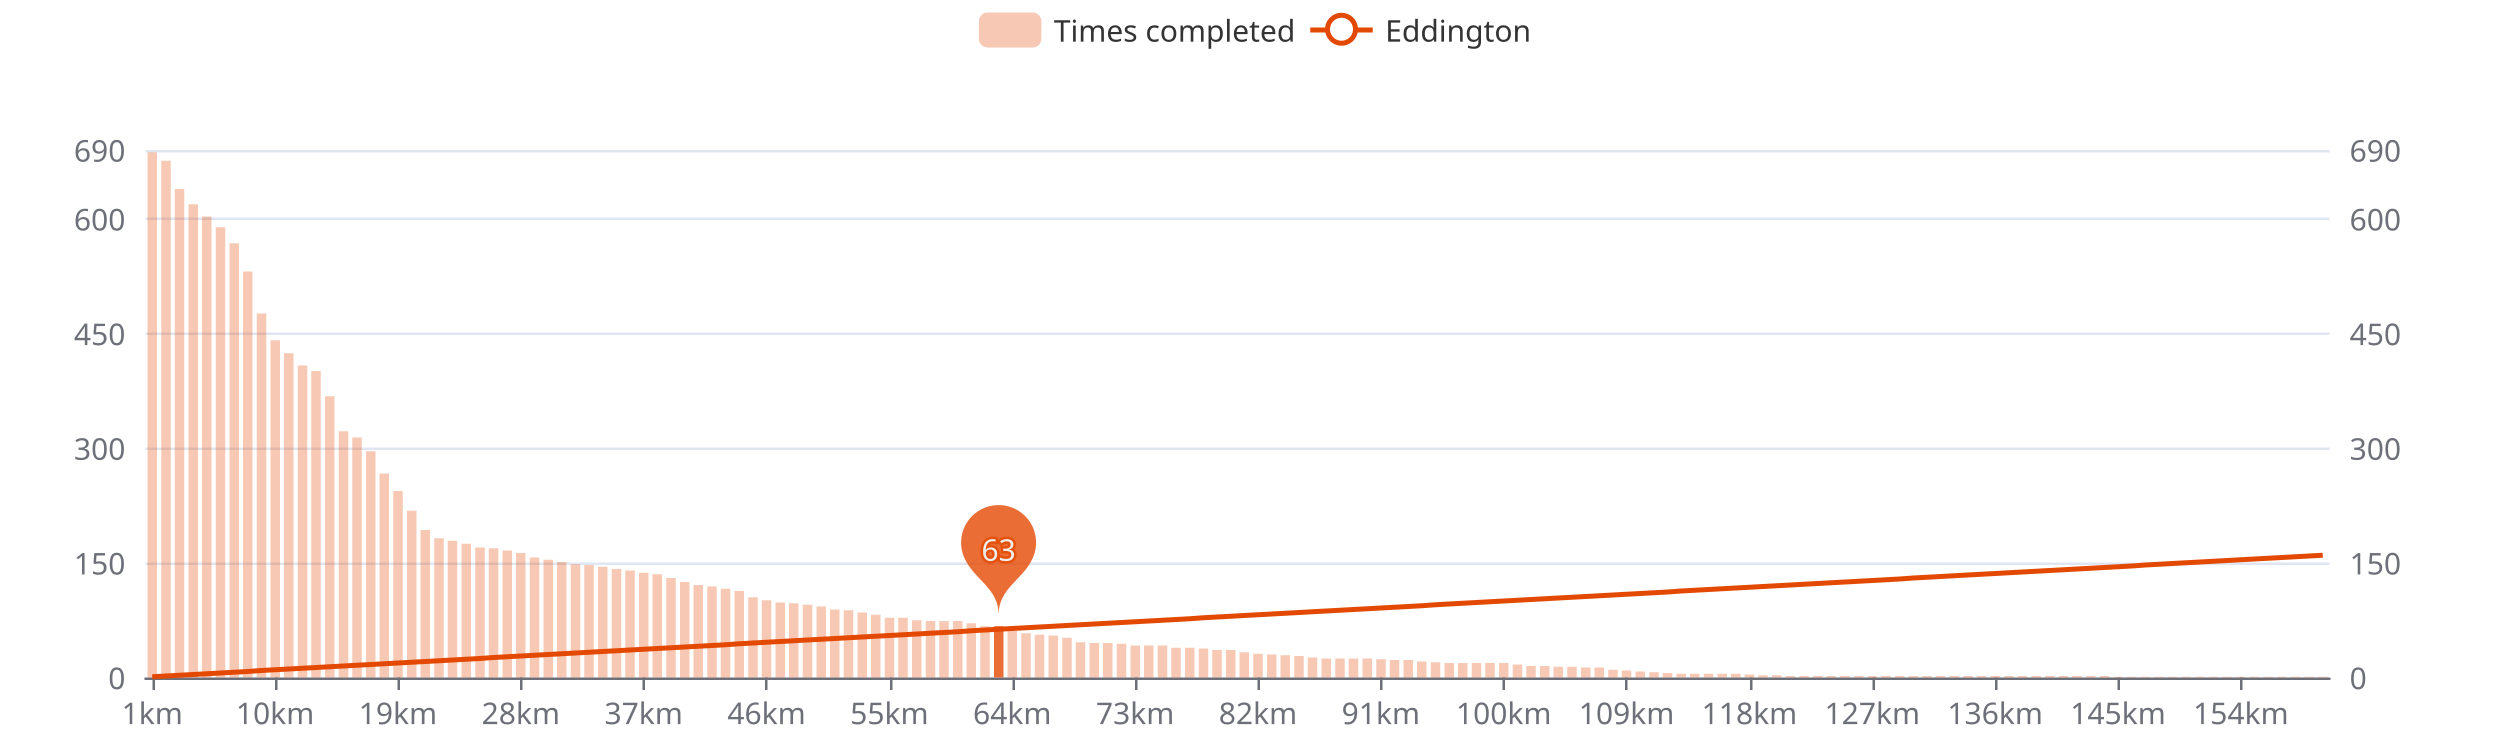
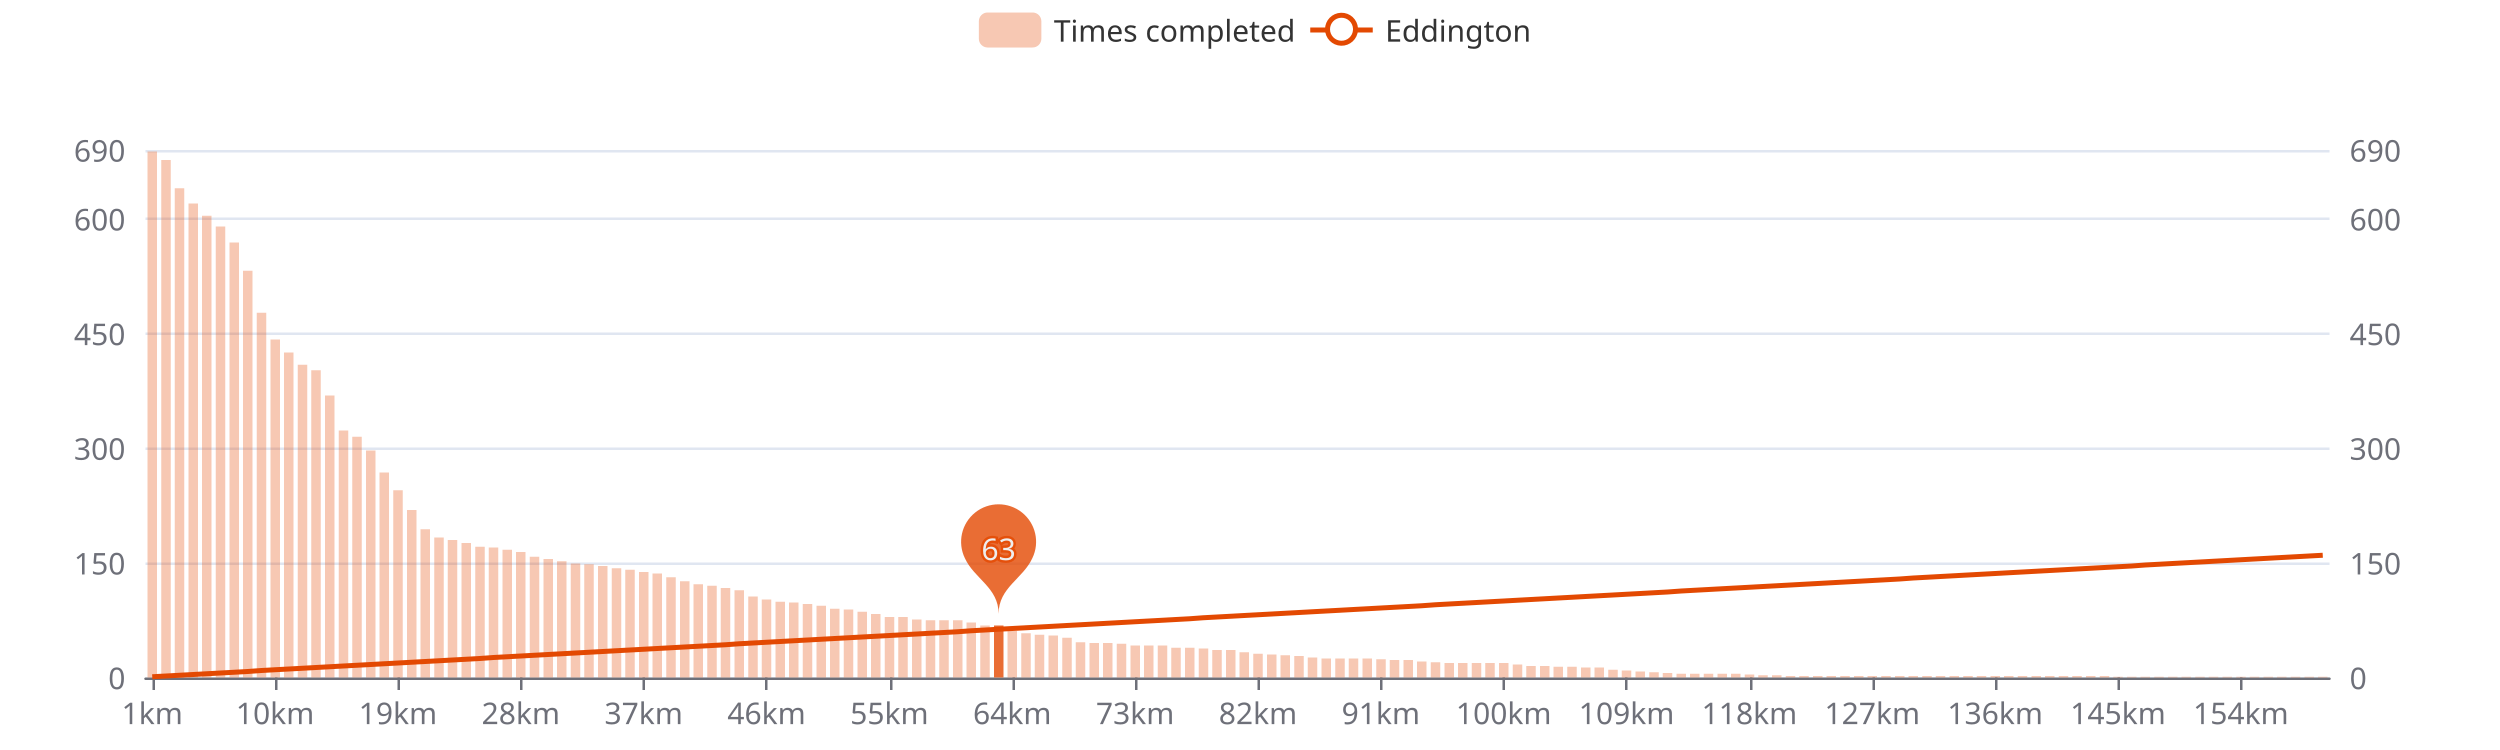
<svg xmlns="http://www.w3.org/2000/svg" width="1000" height="300" version="1.1" baseProfile="full" viewBox="0 0 1000 300">
  <rect width="1000" height="300" x="0" y="0" id="0" fill="#ffffff" />
  <path d="M58.2 271.5L931.8 271.5" fill="none" stroke="#E0E6F1" />
  <path d="M58.2 225.5L931.8 225.5" fill="none" stroke="#E0E6F1" />
  <path d="M58.2 179.5L931.8 179.5" fill="none" stroke="#E0E6F1" />
  <path d="M58.2 133.5L931.8 133.5" fill="none" stroke="#E0E6F1" />
  <path d="M58.2 87.5L931.8 87.5" fill="none" stroke="#E0E6F1" />
  <path d="M58.2 60.5L931.8 60.5" fill="none" stroke="#E0E6F1" />
  <path d="M58.2 271.5L931.8 271.5" fill="none" stroke="#6E7079" stroke-linecap="round" />
  <path d="M61.5 271L61.5 276" fill="none" stroke="#6E7079" />
  <path d="M110.5 271L110.5 276" fill="none" stroke="#6E7079" />
  <path d="M159.5 271L159.5 276" fill="none" stroke="#6E7079" />
  <path d="M208.5 271L208.5 276" fill="none" stroke="#6E7079" />
  <path d="M257.5 271L257.5 276" fill="none" stroke="#6E7079" />
  <path d="M306.5 271L306.5 276" fill="none" stroke="#6E7079" />
  <path d="M356.5 271L356.5 276" fill="none" stroke="#6E7079" />
  <path d="M405.5 271L405.5 276" fill="none" stroke="#6E7079" />
  <path d="M454.5 271L454.5 276" fill="none" stroke="#6E7079" />
  <path d="M503.5 271L503.5 276" fill="none" stroke="#6E7079" />
  <path d="M552.5 271L552.5 276" fill="none" stroke="#6E7079" />
  <path d="M601.5 271L601.5 276" fill="none" stroke="#6E7079" />
  <path d="M650.5 271L650.5 276" fill="none" stroke="#6E7079" />
  <path d="M700.5 271L700.5 276" fill="none" stroke="#6E7079" />
  <path d="M749.5 271L749.5 276" fill="none" stroke="#6E7079" />
  <path d="M798.5 271L798.5 276" fill="none" stroke="#6E7079" />
  <path d="M847.5 271L847.5 276" fill="none" stroke="#6E7079" />
  <path d="M896.5 271L896.5 276" fill="none" stroke="#6E7079" />
  <text dominant-baseline="central" text-anchor="end" style="font-size:12px;font-family:sans-serif;" transform="translate(50.16 271)" fill="#6E7079">0</text>
  <text dominant-baseline="central" text-anchor="end" style="font-size:12px;font-family:sans-serif;" transform="translate(50.16 225.1304)" fill="#6E7079">150</text>
  <text dominant-baseline="central" text-anchor="end" style="font-size:12px;font-family:sans-serif;" transform="translate(50.16 179.2609)" fill="#6E7079">300</text>
  <text dominant-baseline="central" text-anchor="end" style="font-size:12px;font-family:sans-serif;" transform="translate(50.16 133.3913)" fill="#6E7079">450</text>
  <text dominant-baseline="central" text-anchor="end" style="font-size:12px;font-family:sans-serif;" transform="translate(50.16 87.5217)" fill="#6E7079">600</text>
  <text dominant-baseline="central" text-anchor="end" style="font-size:12px;font-family:sans-serif;" transform="translate(50.16 60)" fill="#6E7079">690</text>
  <text dominant-baseline="central" text-anchor="start" style="font-size:12px;font-family:sans-serif;" transform="translate(939.84 271)" fill="#6E7079">0</text>
  <text dominant-baseline="central" text-anchor="start" style="font-size:12px;font-family:sans-serif;" transform="translate(939.84 225.1304)" fill="#6E7079">150</text>
  <text dominant-baseline="central" text-anchor="start" style="font-size:12px;font-family:sans-serif;" transform="translate(939.84 179.2609)" fill="#6E7079">300</text>
  <text dominant-baseline="central" text-anchor="start" style="font-size:12px;font-family:sans-serif;" transform="translate(939.84 133.3913)" fill="#6E7079">450</text>
  <text dominant-baseline="central" text-anchor="start" style="font-size:12px;font-family:sans-serif;" transform="translate(939.84 87.5217)" fill="#6E7079">600</text>
  <text dominant-baseline="central" text-anchor="start" style="font-size:12px;font-family:sans-serif;" transform="translate(939.84 60)" fill="#6E7079">690</text>
  <text dominant-baseline="central" text-anchor="middle" style="font-size:12px;font-family:sans-serif;" y="6" transform="translate(60.8903 279)" fill="#6E7079">1km</text>
  <text dominant-baseline="central" text-anchor="middle" style="font-size:12px;font-family:sans-serif;" y="6" transform="translate(110.0348 279)" fill="#6E7079">10km</text>
  <text dominant-baseline="central" text-anchor="middle" style="font-size:12px;font-family:sans-serif;" y="6" transform="translate(159.1793 279)" fill="#6E7079">19km</text>
  <text dominant-baseline="central" text-anchor="middle" style="font-size:12px;font-family:sans-serif;" y="6" transform="translate(208.3238 279)" fill="#6E7079">28km</text>
  <text dominant-baseline="central" text-anchor="middle" style="font-size:12px;font-family:sans-serif;" y="6" transform="translate(257.4683 279)" fill="#6E7079">37km</text>
  <text dominant-baseline="central" text-anchor="middle" style="font-size:12px;font-family:sans-serif;" y="6" transform="translate(306.6128 279)" fill="#6E7079">46km</text>
  <text dominant-baseline="central" text-anchor="middle" style="font-size:12px;font-family:sans-serif;" y="6" transform="translate(355.7573 279)" fill="#6E7079">55km</text>
  <text dominant-baseline="central" text-anchor="middle" style="font-size:12px;font-family:sans-serif;" y="6" transform="translate(404.9018 279)" fill="#6E7079">64km</text>
  <text dominant-baseline="central" text-anchor="middle" style="font-size:12px;font-family:sans-serif;" y="6" transform="translate(454.0463 279)" fill="#6E7079">73km</text>
  <text dominant-baseline="central" text-anchor="middle" style="font-size:12px;font-family:sans-serif;" y="6" transform="translate(503.1908 279)" fill="#6E7079">82km</text>
  <text dominant-baseline="central" text-anchor="middle" style="font-size:12px;font-family:sans-serif;" y="6" transform="translate(552.3353 279)" fill="#6E7079">91km</text>
  <text dominant-baseline="central" text-anchor="middle" style="font-size:12px;font-family:sans-serif;" y="6" transform="translate(601.4798 279)" fill="#6E7079">100km</text>
  <text dominant-baseline="central" text-anchor="middle" style="font-size:12px;font-family:sans-serif;" y="6" transform="translate(650.6243 279)" fill="#6E7079">109km</text>
  <text dominant-baseline="central" text-anchor="middle" style="font-size:12px;font-family:sans-serif;" y="6" transform="translate(699.7688 279)" fill="#6E7079">118km</text>
  <text dominant-baseline="central" text-anchor="middle" style="font-size:12px;font-family:sans-serif;" y="6" transform="translate(748.9133 279)" fill="#6E7079">127km</text>
  <text dominant-baseline="central" text-anchor="middle" style="font-size:12px;font-family:sans-serif;" y="6" transform="translate(798.0578 279)" fill="#6E7079">136km</text>
  <text dominant-baseline="central" text-anchor="middle" style="font-size:12px;font-family:sans-serif;" y="6" transform="translate(847.2023 279)" fill="#6E7079">145km</text>
  <text dominant-baseline="central" text-anchor="middle" style="font-size:12px;font-family:sans-serif;" y="6" transform="translate(896.3468 279)" fill="#6E7079">154km</text>
-   <path d="M59 271l3.8 0l0 -210.1l-3.8 0Z" fill="rgb(227,73,2)" fill-opacity="0.3" />
-   <path d="M64.5 271l3.8 0l0 -206.7l-3.8 0Z" fill="rgb(227,73,2)" fill-opacity="0.3" />
-   <path d="M69.9 271l3.8 0l0 -195.4l-3.8 0Z" fill="rgb(227,73,2)" fill-opacity="0.3" />
-   <path d="M75.4 271l3.8 0l0 -189.3l-3.8 0Z" fill="rgb(227,73,2)" fill-opacity="0.3" />
-   <path d="M80.8 271l3.8 0l0 -184.4l-3.8 0Z" fill="rgb(227,73,2)" fill-opacity="0.3" />
-   <path d="M86.3 271l3.8 0l0 -180.1l-3.8 0Z" fill="rgb(227,73,2)" fill-opacity="0.3" />
-   <path d="M91.8 271l3.8 0l0 -173.7l-3.8 0Z" fill="rgb(227,73,2)" fill-opacity="0.3" />
-   <path d="M97.2 271l3.8 0l0 -162.4l-3.8 0Z" fill="rgb(227,73,2)" fill-opacity="0.3" />
-   <path d="M102.7 271l3.8 0l0 -145.6l-3.8 0Z" fill="rgb(227,73,2)" fill-opacity="0.3" />
-   <path d="M108.2 271l3.8 0l0 -134.9l-3.8 0Z" fill="rgb(227,73,2)" fill-opacity="0.3" />
-   <path d="M113.6 271l3.8 0l0 -129.7l-3.8 0Z" fill="rgb(227,73,2)" fill-opacity="0.3" />
-   <path d="M119.1 271l3.8 0l0 -124.8l-3.8 0Z" fill="rgb(227,73,2)" fill-opacity="0.3" />
-   <path d="M124.5 271l3.8 0l0 -122.6l-3.8 0Z" fill="rgb(227,73,2)" fill-opacity="0.3" />
-   <path d="M130 271l3.8 0l0 -112.5l-3.8 0Z" fill="rgb(227,73,2)" fill-opacity="0.3" />
-   <path d="M135.5 271l3.8 0l0 -98.5l-3.8 0Z" fill="rgb(227,73,2)" fill-opacity="0.3" />
-   <path d="M140.9 271l3.8 0l0 -96l-3.8 0Z" fill="rgb(227,73,2)" fill-opacity="0.3" />
-   <path d="M146.4 271l3.8 0l0 -90.5l-3.8 0Z" fill="rgb(227,73,2)" fill-opacity="0.3" />
-   <path d="M151.8 271l3.8 0l0 -81.6l-3.8 0Z" fill="rgb(227,73,2)" fill-opacity="0.3" />
-   <path d="M157.3 271l3.8 0l0 -74.6l-3.8 0Z" fill="rgb(227,73,2)" fill-opacity="0.3" />
-   <path d="M162.8 271l3.8 0l0 -66.7l-3.8 0Z" fill="rgb(227,73,2)" fill-opacity="0.3" />
-   <path d="M168.2 271l3.8 0l0 -59l-3.8 0Z" fill="rgb(227,73,2)" fill-opacity="0.3" />
-   <path d="M173.7 271l3.8 0l0 -55.7l-3.8 0Z" fill="rgb(227,73,2)" fill-opacity="0.3" />
-   <path d="M179.1 271l3.8 0l0 -54.7l-3.8 0Z" fill="rgb(227,73,2)" fill-opacity="0.3" />
-   <path d="M184.6 271l3.8 0l0 -53.5l-3.8 0Z" fill="rgb(227,73,2)" fill-opacity="0.3" />
-   <path d="M190.1 271l3.8 0l0 -52l-3.8 0Z" fill="rgb(227,73,2)" fill-opacity="0.3" />
-   <path d="M195.5 271l3.8 0l0 -51.7l-3.8 0Z" fill="rgb(227,73,2)" fill-opacity="0.3" />
-   <path d="M201 271l3.8 0l0 -50.8l-3.8 0Z" fill="rgb(227,73,2)" fill-opacity="0.3" />
-   <path d="M206.4 271l3.8 0l0 -49.8l-3.8 0Z" fill="rgb(227,73,2)" fill-opacity="0.3" />
-   <path d="M211.9 271l3.8 0l0 -48l-3.8 0Z" fill="rgb(227,73,2)" fill-opacity="0.3" />
-   <path d="M217.4 271l3.8 0l0 -47.1l-3.8 0Z" fill="rgb(227,73,2)" fill-opacity="0.3" />
-   <path d="M222.8 271l3.8 0l0 -46.2l-3.8 0Z" fill="rgb(227,73,2)" fill-opacity="0.3" />
-   <path d="M228.3 271l3.8 0l0 -45.3l-3.8 0Z" fill="rgb(227,73,2)" fill-opacity="0.3" />
-   <path d="M233.7 271l3.8 0l0 -45l-3.8 0Z" fill="rgb(227,73,2)" fill-opacity="0.3" />
-   <path d="M239.2 271l3.8 0l0 -44.3l-3.8 0Z" fill="rgb(227,73,2)" fill-opacity="0.3" />
-   <path d="M244.7 271l3.8 0l0 -43.4l-3.8 0Z" fill="rgb(227,73,2)" fill-opacity="0.3" />
-   <path d="M250.1 271l3.8 0l0 -42.8l-3.8 0Z" fill="rgb(227,73,2)" fill-opacity="0.3" />
-   <path d="M255.6 271l3.8 0l0 -41.9l-3.8 0Z" fill="rgb(227,73,2)" fill-opacity="0.3" />
-   <path d="M261 271l3.8 0l0 -41.3l-3.8 0Z" fill="rgb(227,73,2)" fill-opacity="0.3" />
-   <path d="M266.5 271l3.8 0l0 -39.8l-3.8 0Z" fill="rgb(227,73,2)" fill-opacity="0.3" />
-   <path d="M272 271l3.8 0l0 -38.2l-3.8 0Z" fill="rgb(227,73,2)" fill-opacity="0.3" />
-   <path d="M277.4 271l3.8 0l0 -37l-3.8 0Z" fill="rgb(227,73,2)" fill-opacity="0.3" />
-   <path d="M282.9 271l3.8 0l0 -36.4l-3.8 0Z" fill="rgb(227,73,2)" fill-opacity="0.3" />
-   <path d="M288.3 271l3.8 0l0 -35.5l-3.8 0Z" fill="rgb(227,73,2)" fill-opacity="0.3" />
-   <path d="M293.8 271l3.8 0l0 -34.6l-3.8 0Z" fill="rgb(227,73,2)" fill-opacity="0.3" />
-   <path d="M299.3 271l3.8 0l0 -32.1l-3.8 0Z" fill="rgb(227,73,2)" fill-opacity="0.3" />
-   <path d="M304.7 271l3.8 0l0 -30.9l-3.8 0Z" fill="rgb(227,73,2)" fill-opacity="0.3" />
-   <path d="M310.2 271l3.8 0l0 -30l-3.8 0Z" fill="rgb(227,73,2)" fill-opacity="0.3" />
-   <path d="M315.6 271l3.8 0l0 -29.7l-3.8 0Z" fill="rgb(227,73,2)" fill-opacity="0.3" />
-   <path d="M321.1 271l3.8 0l0 -29.1l-3.8 0Z" fill="rgb(227,73,2)" fill-opacity="0.3" />
-   <path d="M326.6 271l3.8 0l0 -28.4l-3.8 0Z" fill="rgb(227,73,2)" fill-opacity="0.3" />
-   <path d="M332 271l3.8 0l0 -27.2l-3.8 0Z" fill="rgb(227,73,2)" fill-opacity="0.3" />
-   <path d="M337.5 271l3.8 0l0 -26.9l-3.8 0Z" fill="rgb(227,73,2)" fill-opacity="0.3" />
-   <path d="M343 271l3.8 0l0 -26l-3.8 0Z" fill="rgb(227,73,2)" fill-opacity="0.3" />
-   <path d="M348.4 271l3.8 0l0 -25.1l-3.8 0Z" fill="rgb(227,73,2)" fill-opacity="0.3" />
-   <path d="M353.9 271l3.8 0l0 -23.9l-3.8 0Z" fill="rgb(227,73,2)" fill-opacity="0.3" />
-   <path d="M359.3 271l3.8 0l0 -23.9l-3.8 0Z" fill="rgb(227,73,2)" fill-opacity="0.3" />
-   <path d="M364.8 271l3.8 0l0 -22.9l-3.8 0Z" fill="rgb(227,73,2)" fill-opacity="0.3" />
-   <path d="M370.3 271l3.8 0l0 -22.6l-3.8 0Z" fill="rgb(227,73,2)" fill-opacity="0.3" />
-   <path d="M375.7 271l3.8 0l0 -22.6l-3.8 0Z" fill="rgb(227,73,2)" fill-opacity="0.3" />
-   <path d="M381.2 271l3.8 0l0 -22.6l-3.8 0Z" fill="rgb(227,73,2)" fill-opacity="0.3" />
-   <path d="M386.6 271l3.8 0l0 -21.7l-3.8 0Z" fill="rgb(227,73,2)" fill-opacity="0.3" />
-   <path d="M392.1 271l3.8 0l0 -20.5l-3.8 0Z" fill="rgb(227,73,2)" fill-opacity="0.3" />
-   <path d="M397.6 271l3.8 0l0 -20.5l-3.8 0Z" fill="rgb(227,73,2)" fill-opacity="0.8" />
+   <path d="M59 271l3.8 0l0 -210.4l-3.8 0Z" fill="rgb(227,73,2)" fill-opacity="0.3" />
+   <path d="M64.5 271l3.8 0l0 -207l-3.8 0Z" fill="rgb(227,73,2)" fill-opacity="0.3" />
+   <path d="M69.9 271l3.8 0l0 -195.7l-3.8 0Z" fill="rgb(227,73,2)" fill-opacity="0.3" />
+   <path d="M75.4 271l3.8 0l0 -189.6l-3.8 0Z" fill="rgb(227,73,2)" fill-opacity="0.3" />
+   <path d="M80.8 271l3.8 0l0 -184.7l-3.8 0Z" fill="rgb(227,73,2)" fill-opacity="0.3" />
+   <path d="M86.3 271l3.8 0l0 -180.4l-3.8 0Z" fill="rgb(227,73,2)" fill-opacity="0.3" />
+   <path d="M91.8 271l3.8 0l0 -174l-3.8 0Z" fill="rgb(227,73,2)" fill-opacity="0.3" />
+   <path d="M97.2 271l3.8 0l0 -162.7l-3.8 0Z" fill="rgb(227,73,2)" fill-opacity="0.3" />
+   <path d="M102.7 271l3.8 0l0 -145.9l-3.8 0Z" fill="rgb(227,73,2)" fill-opacity="0.3" />
+   <path d="M108.2 271l3.8 0l0 -135.2l-3.8 0Z" fill="rgb(227,73,2)" fill-opacity="0.3" />
+   <path d="M113.6 271l3.8 0l0 -130l-3.8 0Z" fill="rgb(227,73,2)" fill-opacity="0.3" />
+   <path d="M119.1 271l3.8 0l0 -125.1l-3.8 0Z" fill="rgb(227,73,2)" fill-opacity="0.3" />
+   <path d="M124.5 271l3.8 0l0 -122.9l-3.8 0Z" fill="rgb(227,73,2)" fill-opacity="0.3" />
+   <path d="M130 271l3.8 0l0 -112.8l-3.8 0Z" fill="rgb(227,73,2)" fill-opacity="0.3" />
+   <path d="M135.5 271l3.8 0l0 -98.8l-3.8 0Z" fill="rgb(227,73,2)" fill-opacity="0.3" />
+   <path d="M140.9 271l3.8 0l0 -96.3l-3.8 0Z" fill="rgb(227,73,2)" fill-opacity="0.3" />
+   <path d="M146.4 271l3.8 0l0 -90.8l-3.8 0Z" fill="rgb(227,73,2)" fill-opacity="0.3" />
+   <path d="M151.8 271l3.8 0l0 -82l-3.8 0Z" fill="rgb(227,73,2)" fill-opacity="0.3" />
+   <path d="M157.3 271l3.8 0l0 -74.9l-3.8 0Z" fill="rgb(227,73,2)" fill-opacity="0.3" />
+   <path d="M162.8 271l3.8 0l0 -67l-3.8 0Z" fill="rgb(227,73,2)" fill-opacity="0.3" />
+   <path d="M168.2 271l3.8 0l0 -59.3l-3.8 0Z" fill="rgb(227,73,2)" fill-opacity="0.3" />
+   <path d="M173.7 271l3.8 0l0 -56l-3.8 0Z" fill="rgb(227,73,2)" fill-opacity="0.3" />
+   <path d="M179.1 271l3.8 0l0 -55l-3.8 0Z" fill="rgb(227,73,2)" fill-opacity="0.3" />
+   <path d="M184.6 271l3.8 0l0 -53.8l-3.8 0Z" fill="rgb(227,73,2)" fill-opacity="0.3" />
+   <path d="M190.1 271l3.8 0l0 -52.3l-3.8 0Z" fill="rgb(227,73,2)" fill-opacity="0.3" />
+   <path d="M195.5 271l3.8 0l0 -52l-3.8 0Z" fill="rgb(227,73,2)" fill-opacity="0.3" />
+   <path d="M201 271l3.8 0l0 -51.1l-3.8 0Z" fill="rgb(227,73,2)" fill-opacity="0.3" />
+   <path d="M206.4 271l3.8 0l0 -50.2l-3.8 0Z" fill="rgb(227,73,2)" fill-opacity="0.3" />
+   <path d="M211.9 271l3.8 0l0 -48.3l-3.8 0Z" fill="rgb(227,73,2)" fill-opacity="0.3" />
+   <path d="M217.4 271l3.8 0l0 -47.4l-3.8 0Z" fill="rgb(227,73,2)" fill-opacity="0.3" />
+   <path d="M222.8 271l3.8 0l0 -46.5l-3.8 0Z" fill="rgb(227,73,2)" fill-opacity="0.3" />
+   <path d="M228.3 271l3.8 0l0 -45.6l-3.8 0Z" fill="rgb(227,73,2)" fill-opacity="0.3" />
+   <path d="M233.7 271l3.8 0l0 -45.3l-3.8 0Z" fill="rgb(227,73,2)" fill-opacity="0.3" />
+   <path d="M239.2 271l3.8 0l0 -44.6l-3.8 0Z" fill="rgb(227,73,2)" fill-opacity="0.3" />
+   <path d="M244.7 271l3.8 0l0 -43.7l-3.8 0Z" fill="rgb(227,73,2)" fill-opacity="0.3" />
+   <path d="M250.1 271l3.8 0l0 -43.1l-3.8 0Z" fill="rgb(227,73,2)" fill-opacity="0.3" />
+   <path d="M255.6 271l3.8 0l0 -42.2l-3.8 0Z" fill="rgb(227,73,2)" fill-opacity="0.3" />
+   <path d="M261 271l3.8 0l0 -41.6l-3.8 0Z" fill="rgb(227,73,2)" fill-opacity="0.3" />
+   <path d="M266.5 271l3.8 0l0 -40.1l-3.8 0Z" fill="rgb(227,73,2)" fill-opacity="0.3" />
+   <path d="M272 271l3.8 0l0 -38.5l-3.8 0Z" fill="rgb(227,73,2)" fill-opacity="0.3" />
+   <path d="M277.4 271l3.8 0l0 -37.3l-3.8 0Z" fill="rgb(227,73,2)" fill-opacity="0.3" />
+   <path d="M282.9 271l3.8 0l0 -36.7l-3.8 0Z" fill="rgb(227,73,2)" fill-opacity="0.3" />
+   <path d="M288.3 271l3.8 0l0 -35.8l-3.8 0Z" fill="rgb(227,73,2)" fill-opacity="0.3" />
+   <path d="M293.8 271l3.8 0l0 -34.9l-3.8 0Z" fill="rgb(227,73,2)" fill-opacity="0.3" />
+   <path d="M299.3 271l3.8 0l0 -32.4l-3.8 0Z" fill="rgb(227,73,2)" fill-opacity="0.3" />
+   <path d="M304.7 271l3.8 0l0 -31.2l-3.8 0Z" fill="rgb(227,73,2)" fill-opacity="0.3" />
+   <path d="M310.2 271l3.8 0l0 -30.3l-3.8 0Z" fill="rgb(227,73,2)" fill-opacity="0.3" />
+   <path d="M315.6 271l3.8 0l0 -30l-3.8 0Z" fill="rgb(227,73,2)" fill-opacity="0.3" />
+   <path d="M321.1 271l3.8 0l0 -29.4l-3.8 0Z" fill="rgb(227,73,2)" fill-opacity="0.3" />
+   <path d="M326.6 271l3.8 0l0 -28.7l-3.8 0Z" fill="rgb(227,73,2)" fill-opacity="0.3" />
+   <path d="M332 271l3.8 0l0 -27.5l-3.8 0Z" fill="rgb(227,73,2)" fill-opacity="0.3" />
+   <path d="M337.5 271l3.8 0l0 -27.2l-3.8 0Z" fill="rgb(227,73,2)" fill-opacity="0.3" />
+   <path d="M343 271l3.8 0l0 -26.3l-3.8 0Z" fill="rgb(227,73,2)" fill-opacity="0.3" />
+   <path d="M348.4 271l3.8 0l0 -25.4l-3.8 0Z" fill="rgb(227,73,2)" fill-opacity="0.3" />
+   <path d="M353.9 271l3.8 0l0 -24.2l-3.8 0Z" fill="rgb(227,73,2)" fill-opacity="0.3" />
+   <path d="M359.3 271l3.8 0l0 -24.2l-3.8 0Z" fill="rgb(227,73,2)" fill-opacity="0.3" />
+   <path d="M364.8 271l3.8 0l0 -23.2l-3.8 0Z" fill="rgb(227,73,2)" fill-opacity="0.3" />
+   <path d="M370.3 271l3.8 0l0 -22.9l-3.8 0Z" fill="rgb(227,73,2)" fill-opacity="0.3" />
+   <path d="M375.7 271l3.8 0l0 -22.9l-3.8 0Z" fill="rgb(227,73,2)" fill-opacity="0.3" />
+   <path d="M381.2 271l3.8 0l0 -22.9l-3.8 0Z" fill="rgb(227,73,2)" fill-opacity="0.3" />
+   <path d="M386.6 271l3.8 0l0 -22l-3.8 0Z" fill="rgb(227,73,2)" fill-opacity="0.3" />
+   <path d="M392.1 271l3.8 0l0 -20.8l-3.8 0Z" fill="rgb(227,73,2)" fill-opacity="0.3" />
+   <path d="M397.6 271l3.8 0l0 -20.8l-3.8 0Z" fill="rgb(227,73,2)" fill-opacity="0.8" />
  <path d="M403 271l3.8 0l0 -18.7l-3.8 0Z" fill="rgb(227,73,2)" fill-opacity="0.3" />
  <path d="M408.5 271l3.8 0l0 -17.7l-3.8 0Z" fill="rgb(227,73,2)" fill-opacity="0.3" />
  <path d="M413.9 271l3.8 0l0 -17.1l-3.8 0Z" fill="rgb(227,73,2)" fill-opacity="0.3" />
  <path d="M419.4 271l3.8 0l0 -16.8l-3.8 0Z" fill="rgb(227,73,2)" fill-opacity="0.3" />
  <path d="M424.9 271l3.8 0l0 -15.9l-3.8 0Z" fill="rgb(227,73,2)" fill-opacity="0.3" />
  <path d="M430.3 271l3.8 0l0 -14.1l-3.8 0Z" fill="rgb(227,73,2)" fill-opacity="0.3" />
  <path d="M435.8 271l3.8 0l0 -13.8l-3.8 0Z" fill="rgb(227,73,2)" fill-opacity="0.3" />
  <path d="M441.2 271l3.8 0l0 -13.8l-3.8 0Z" fill="rgb(227,73,2)" fill-opacity="0.3" />
  <path d="M446.7 271l3.8 0l0 -13.5l-3.8 0Z" fill="rgb(227,73,2)" fill-opacity="0.3" />
  <path d="M452.2 271l3.8 0l0 -12.8l-3.8 0Z" fill="rgb(227,73,2)" fill-opacity="0.3" />
  <path d="M457.6 271l3.8 0l0 -12.8l-3.8 0Z" fill="rgb(227,73,2)" fill-opacity="0.3" />
  <path d="M463.1 271l3.8 0l0 -12.8l-3.8 0Z" fill="rgb(227,73,2)" fill-opacity="0.3" />
  <path d="M468.5 271l3.8 0l0 -11.9l-3.8 0Z" fill="rgb(227,73,2)" fill-opacity="0.3" />
  <path d="M474 271l3.8 0l0 -11.9l-3.8 0Z" fill="rgb(227,73,2)" fill-opacity="0.3" />
  <path d="M479.5 271l3.8 0l0 -11.6l-3.8 0Z" fill="rgb(227,73,2)" fill-opacity="0.3" />
  <path d="M484.9 271l3.8 0l0 -11l-3.8 0Z" fill="rgb(227,73,2)" fill-opacity="0.3" />
  <path d="M490.4 271l3.8 0l0 -11l-3.8 0Z" fill="rgb(227,73,2)" fill-opacity="0.3" />
  <path d="M495.8 271l3.8 0l0 -10.1l-3.8 0Z" fill="rgb(227,73,2)" fill-opacity="0.3" />
  <path d="M501.3 271l3.8 0l0 -9.5l-3.8 0Z" fill="rgb(227,73,2)" fill-opacity="0.3" />
  <path d="M506.8 271l3.8 0l0 -9.2l-3.8 0Z" fill="rgb(227,73,2)" fill-opacity="0.3" />
  <path d="M512.2 271l3.8 0l0 -8.9l-3.8 0Z" fill="rgb(227,73,2)" fill-opacity="0.3" />
  <path d="M517.7 271l3.8 0l0 -8.6l-3.8 0Z" fill="rgb(227,73,2)" fill-opacity="0.3" />
  <path d="M523.1 271l3.8 0l0 -8l-3.8 0Z" fill="rgb(227,73,2)" fill-opacity="0.3" />
  <path d="M528.6 271l3.8 0l0 -7.6l-3.8 0Z" fill="rgb(227,73,2)" fill-opacity="0.3" />
  <path d="M534.1 271l3.8 0l0 -7.6l-3.8 0Z" fill="rgb(227,73,2)" fill-opacity="0.3" />
  <path d="M539.5 271l3.8 0l0 -7.6l-3.8 0Z" fill="rgb(227,73,2)" fill-opacity="0.3" />
  <path d="M545 271l3.8 0l0 -7.6l-3.8 0Z" fill="rgb(227,73,2)" fill-opacity="0.3" />
  <path d="M550.5 271l3.8 0l0 -7.3l-3.8 0Z" fill="rgb(227,73,2)" fill-opacity="0.3" />
  <path d="M555.9 271l3.8 0l0 -7l-3.8 0Z" fill="rgb(227,73,2)" fill-opacity="0.3" />
  <path d="M561.4 271l3.8 0l0 -7l-3.8 0Z" fill="rgb(227,73,2)" fill-opacity="0.3" />
  <path d="M566.8 271l3.8 0l0 -6.4l-3.8 0Z" fill="rgb(227,73,2)" fill-opacity="0.3" />
  <path d="M572.3 271l3.8 0l0 -6.1l-3.8 0Z" fill="rgb(227,73,2)" fill-opacity="0.3" />
  <path d="M577.8 271l3.8 0l0 -5.8l-3.8 0Z" fill="rgb(227,73,2)" fill-opacity="0.3" />
  <path d="M583.2 271l3.8 0l0 -5.8l-3.8 0Z" fill="rgb(227,73,2)" fill-opacity="0.3" />
  <path d="M588.7 271l3.8 0l0 -5.8l-3.8 0Z" fill="rgb(227,73,2)" fill-opacity="0.3" />
  <path d="M594.1 271l3.8 0l0 -5.8l-3.8 0Z" fill="rgb(227,73,2)" fill-opacity="0.3" />
  <path d="M599.6 271l3.8 0l0 -5.8l-3.8 0Z" fill="rgb(227,73,2)" fill-opacity="0.3" />
  <path d="M605.1 271l3.8 0l0 -5.2l-3.8 0Z" fill="rgb(227,73,2)" fill-opacity="0.3" />
  <path d="M610.5 271l3.8 0l0 -4.6l-3.8 0Z" fill="rgb(227,73,2)" fill-opacity="0.3" />
  <path d="M616 271l3.8 0l0 -4.6l-3.8 0Z" fill="rgb(227,73,2)" fill-opacity="0.3" />
  <path d="M621.4 271l3.8 0l0 -4.3l-3.8 0Z" fill="rgb(227,73,2)" fill-opacity="0.3" />
  <path d="M626.9 271l3.8 0l0 -4.3l-3.8 0Z" fill="rgb(227,73,2)" fill-opacity="0.3" />
  <path d="M632.4 271l3.8 0l0 -4l-3.8 0Z" fill="rgb(227,73,2)" fill-opacity="0.3" />
  <path d="M637.8 271l3.8 0l0 -4l-3.8 0Z" fill="rgb(227,73,2)" fill-opacity="0.3" />
  <path d="M643.3 271l3.8 0l0 -3.1l-3.8 0Z" fill="rgb(227,73,2)" fill-opacity="0.3" />
  <path d="M648.7 271l3.8 0l0 -2.8l-3.8 0Z" fill="rgb(227,73,2)" fill-opacity="0.3" />
  <path d="M654.2 271l3.8 0l0 -2.4l-3.8 0Z" fill="rgb(227,73,2)" fill-opacity="0.3" />
  <path d="M659.7 271l3.8 0l0 -2.1l-3.8 0Z" fill="rgb(227,73,2)" fill-opacity="0.3" />
  <path d="M665.1 271l3.8 0l0 -1.8l-3.8 0Z" fill="rgb(227,73,2)" fill-opacity="0.3" />
  <path d="M670.6 271l3.8 0l0 -1.5l-3.8 0Z" fill="rgb(227,73,2)" fill-opacity="0.3" />
  <path d="M676 271l3.8 0l0 -1.5l-3.8 0Z" fill="rgb(227,73,2)" fill-opacity="0.3" />
  <path d="M681.5 271l3.8 0l0 -1.5l-3.8 0Z" fill="rgb(227,73,2)" fill-opacity="0.3" />
  <path d="M687 271l3.8 0l0 -1.5l-3.8 0Z" fill="rgb(227,73,2)" fill-opacity="0.3" />
  <path d="M692.4 271l3.8 0l0 -1.5l-3.8 0Z" fill="rgb(227,73,2)" fill-opacity="0.3" />
  <path d="M697.9 271l3.8 0l0 -1.2l-3.8 0Z" fill="rgb(227,73,2)" fill-opacity="0.3" />
  <path d="M703.3 271l3.8 0l0 -0.9l-3.8 0Z" fill="rgb(227,73,2)" fill-opacity="0.3" />
  <path d="M708.8 271l3.8 0l0 -0.9l-3.8 0Z" fill="rgb(227,73,2)" fill-opacity="0.3" />
  <path d="M714.3 271l3.8 0l0 -0.6l-3.8 0Z" fill="rgb(227,73,2)" fill-opacity="0.3" />
  <path d="M719.7 271l3.8 0l0 -0.6l-3.8 0Z" fill="rgb(227,73,2)" fill-opacity="0.3" />
  <path d="M725.2 271l3.8 0l0 -0.6l-3.8 0Z" fill="rgb(227,73,2)" fill-opacity="0.3" />
  <path d="M730.6 271l3.8 0l0 -0.6l-3.8 0Z" fill="rgb(227,73,2)" fill-opacity="0.3" />
  <path d="M736.1 271l3.8 0l0 -0.6l-3.8 0Z" fill="rgb(227,73,2)" fill-opacity="0.3" />
  <path d="M741.6 271l3.8 0l0 -0.6l-3.8 0Z" fill="rgb(227,73,2)" fill-opacity="0.3" />
  <path d="M747 271l3.8 0l0 -0.6l-3.8 0Z" fill="rgb(227,73,2)" fill-opacity="0.3" />
  <path d="M752.5 271l3.8 0l0 -0.6l-3.8 0Z" fill="rgb(227,73,2)" fill-opacity="0.3" />
  <path d="M758 271l3.8 0l0 -0.6l-3.8 0Z" fill="rgb(227,73,2)" fill-opacity="0.3" />
  <path d="M763.4 271l3.8 0l0 -0.6l-3.8 0Z" fill="rgb(227,73,2)" fill-opacity="0.3" />
  <path d="M768.9 271l3.8 0l0 -0.6l-3.8 0Z" fill="rgb(227,73,2)" fill-opacity="0.3" />
  <path d="M774.3 271l3.8 0l0 -0.6l-3.8 0Z" fill="rgb(227,73,2)" fill-opacity="0.3" />
  <path d="M779.8 271l3.8 0l0 -0.6l-3.8 0Z" fill="rgb(227,73,2)" fill-opacity="0.3" />
  <path d="M785.3 271l3.8 0l0 -0.6l-3.8 0Z" fill="rgb(227,73,2)" fill-opacity="0.3" />
  <path d="M790.7 271l3.8 0l0 -0.6l-3.8 0Z" fill="rgb(227,73,2)" fill-opacity="0.3" />
  <path d="M796.2 271l3.8 0l0 -0.6l-3.8 0Z" fill="rgb(227,73,2)" fill-opacity="0.3" />
  <path d="M801.6 271l3.8 0l0 -0.6l-3.8 0Z" fill="rgb(227,73,2)" fill-opacity="0.3" />
  <path d="M807.1 271l3.8 0l0 -0.6l-3.8 0Z" fill="rgb(227,73,2)" fill-opacity="0.3" />
  <path d="M812.6 271l3.8 0l0 -0.6l-3.8 0Z" fill="rgb(227,73,2)" fill-opacity="0.3" />
  <path d="M818 271l3.8 0l0 -0.6l-3.8 0Z" fill="rgb(227,73,2)" fill-opacity="0.3" />
  <path d="M823.5 271l3.8 0l0 -0.6l-3.8 0Z" fill="rgb(227,73,2)" fill-opacity="0.3" />
  <path d="M828.9 271l3.8 0l0 -0.6l-3.8 0Z" fill="rgb(227,73,2)" fill-opacity="0.3" />
  <path d="M834.4 271l3.8 0l0 -0.6l-3.8 0Z" fill="rgb(227,73,2)" fill-opacity="0.3" />
  <path d="M839.9 271l3.8 0l0 -0.6l-3.8 0Z" fill="rgb(227,73,2)" fill-opacity="0.3" />
  <path d="M845.3 271l3.8 0l0 -0.3l-3.8 0Z" fill="rgb(227,73,2)" fill-opacity="0.3" />
  <path d="M850.8 271l3.8 0l0 -0.3l-3.8 0Z" fill="rgb(227,73,2)" fill-opacity="0.3" />
  <path d="M856.2 271l3.8 0l0 -0.3l-3.8 0Z" fill="rgb(227,73,2)" fill-opacity="0.3" />
  <path d="M861.7 271l3.8 0l0 -0.3l-3.8 0Z" fill="rgb(227,73,2)" fill-opacity="0.3" />
  <path d="M867.2 271l3.8 0l0 -0.3l-3.8 0Z" fill="rgb(227,73,2)" fill-opacity="0.3" />
  <path d="M872.6 271l3.8 0l0 -0.3l-3.8 0Z" fill="rgb(227,73,2)" fill-opacity="0.3" />
  <path d="M878.1 271l3.8 0l0 -0.3l-3.8 0Z" fill="rgb(227,73,2)" fill-opacity="0.3" />
  <path d="M883.5 271l3.8 0l0 -0.3l-3.8 0Z" fill="rgb(227,73,2)" fill-opacity="0.3" />
  <path d="M889 271l3.8 0l0 -0.3l-3.8 0Z" fill="rgb(227,73,2)" fill-opacity="0.3" />
  <path d="M894.5 271l3.8 0l0 -0.3l-3.8 0Z" fill="rgb(227,73,2)" fill-opacity="0.3" />
  <path d="M899.9 271l3.8 0l0 -0.3l-3.8 0Z" fill="rgb(227,73,2)" fill-opacity="0.3" />
  <path d="M905.4 271l3.8 0l0 -0.3l-3.8 0Z" fill="rgb(227,73,2)" fill-opacity="0.3" />
  <path d="M910.8 271l3.8 0l0 -0.3l-3.8 0Z" fill="rgb(227,73,2)" fill-opacity="0.3" />
  <path d="M916.3 271l3.8 0l0 -0.3l-3.8 0Z" fill="rgb(227,73,2)" fill-opacity="0.3" />
  <path d="M921.8 271l3.8 0l0 -0.3l-3.8 0Z" fill="rgb(227,73,2)" fill-opacity="0.3" />
  <path d="M927.2 271l3.8 0l0 -0.3l-3.8 0Z" fill="rgb(227,73,2)" fill-opacity="0.3" />
  <path d="M-5 -5l226.9 0l0 24l-226.9 0Z" transform="translate(391.54 5)" fill="rgb(0,0,0)" fill-opacity="0" stroke="#ccc" stroke-width="0" />
  <path d="M3.5 0L21.5 0A3.5 3.5 0 0 1 25 3.5L25 10.5A3.5 3.5 0 0 1 21.5 14L3.5 14A3.5 3.5 0 0 1 0 10.5L0 3.5A3.5 3.5 0 0 1 3.5 0" transform="translate(391.54 5)" fill="rgb(227,73,2)" fill-opacity="0.3" />
  <text dominant-baseline="central" text-anchor="start" style="font-size:12px;font-family:sans-serif;" xml:space="preserve" x="30" y="7" transform="translate(391.54 5)" fill="#333">Times completed</text>
  <path d="M0 7L25 7" transform="translate(524.1 5)" fill="#000" stroke="#E34902" stroke-width="2" stroke-linecap="butt" stroke-miterlimit="10" />
  <path d="M18.1 7A5.6 5.6 0 1 1 18.1 6.4A5.6 5.6 0 0 1 18.1 7" transform="translate(524.1 5)" fill="#fff" stroke="#E34902" stroke-width="2" stroke-linecap="butt" stroke-miterlimit="10" />
  <text dominant-baseline="central" text-anchor="start" style="font-size:12px;font-family:sans-serif;" x="30" y="7" transform="translate(524.1 5)" fill="#333">Eddington</text>
-   <path d="M-0.54 -0.89A0.6 0.6 0 1 1 0.54 -0.89C0.39 -0.56 0 -0.42 0 0C0 -0.42 -0.39 -0.56 -0.54 -0.89Z" transform="matrix(25,0,0,25,399.4413,245.8174)" fill="rgb(227,73,2)" fill-opacity="0.8" />
-   <text dominant-baseline="central" text-anchor="middle" style="font-size:12px;font-family:sans-serif;" transform="translate(399.4413 219.6745)" fill="#eee" stroke="rgb(227,73,2)" stroke-width="2" paint-order="stroke" stroke-opacity="0.8" stroke-miterlimit="2">63</text>
+   <path d="M-0.54 -0.89A0.6 0.6 0 1 1 0.54 -0.89C0.39 -0.56 0 -0.42 0 0C0 -0.42 -0.39 -0.56 -0.54 -0.89Z" transform="matrix(25,0,0,25,399.4413,245.5116)" fill="rgb(227,73,2)" fill-opacity="0.8" />
+   <text dominant-baseline="central" text-anchor="middle" style="font-size:12px;font-family:sans-serif;" transform="translate(399.4413 219.3687)" fill="#eee" stroke="rgb(227,73,2)" stroke-width="2" paint-order="stroke" stroke-opacity="0.8" stroke-miterlimit="2">63</text>
  <g clip-path="url(#zr0-c0)">
    <path d="M60.9 270.7L66.4 270.4L71.8 270.1L77.3 269.8L82.7 269.5L88.2 269.2L93.7 268.9L99.1 268.6L104.6 268.2L110 267.9L115.5 267.6L121 267.3L126.4 267L131.9 266.7L137.3 266.4L142.8 266.1L148.3 265.8L153.7 265.5L159.2 265.2L164.6 264.9L170.1 264.6L175.6 264.3L181 264L186.5 263.7L191.9 263.4L197.4 263L202.9 262.7L208.3 262.4L213.8 262.1L219.2 261.8L224.7 261.5L230.2 261.2L235.6 260.9L241.1 260.6L246.5 260.3L252 260L257.5 259.7L262.9 259.4L268.4 259.1L273.8 258.8L279.3 258.5L284.8 258.2L290.2 257.9L295.7 257.5L301.2 257.2L306.6 256.9L312.1 256.6L317.5 256.3L323 256L328.5 255.7L333.9 255.4L339.4 255.1L344.8 254.8L350.3 254.5L355.8 254.2L361.2 253.9L366.7 253.6L372.1 253.3L377.6 253L383.1 252.7L388.5 252.3L394 252L399.4 251.7L404.9 251.4L410.4 251.1L415.8 250.8L421.3 250.5L426.7 250.2L432.2 249.9L437.7 249.6L443.1 249.3L448.6 249L454 248.7L459.5 248.4L465 248.1L470.4 247.8L475.9 247.5L481.3 247.1L486.8 246.8L492.3 246.5L497.7 246.2L503.2 245.9L508.7 245.6L514.1 245.3L519.6 245L525 244.7L530.5 244.4L536 244.1L541.4 243.8L546.9 243.5L552.3 243.2L557.8 242.9L563.3 242.6L568.7 242.3L574.2 241.9L579.6 241.6L585.1 241.3L590.6 241L596 240.7L601.5 240.4L606.9 240.1L612.4 239.8L617.9 239.5L623.3 239.2L628.8 238.9L634.2 238.6L639.7 238.3L645.2 238L650.6 237.7L656.1 237.4L661.5 237.1L667 236.8L672.5 236.4L677.9 236.1L683.4 235.8L688.8 235.5L694.3 235.2L699.8 234.9L705.2 234.6L710.7 234.3L716.2 234L721.6 233.7L727.1 233.4L732.5 233.1L738 232.8L743.5 232.5L748.9 232.2L754.4 231.9L759.8 231.6L765.3 231.2L770.8 230.9L776.2 230.6L781.7 230.3L787.1 230L792.6 229.7L798.1 229.4L803.5 229.1L809 228.8L814.4 228.5L819.9 228.2L825.4 227.9L830.8 227.6L836.3 227.3L841.7 227L847.2 226.7L852.7 226.4L858.1 226L863.6 225.7L869 225.4L874.5 225.1L880 224.8L885.4 224.5L890.9 224.2L896.3 223.9L901.8 223.6L907.3 223.3L912.7 223L918.2 222.7L923.6 222.4L929.1 222.1" fill="none" stroke="#E34902" stroke-width="2" stroke-linejoin="bevel" />
  </g>
  <defs>
    <clipPath id="zr0-c0">
      <path d="M57 59l876 0l0 213l-876 0Z" fill="#000" />
    </clipPath>
  </defs>
</svg>
